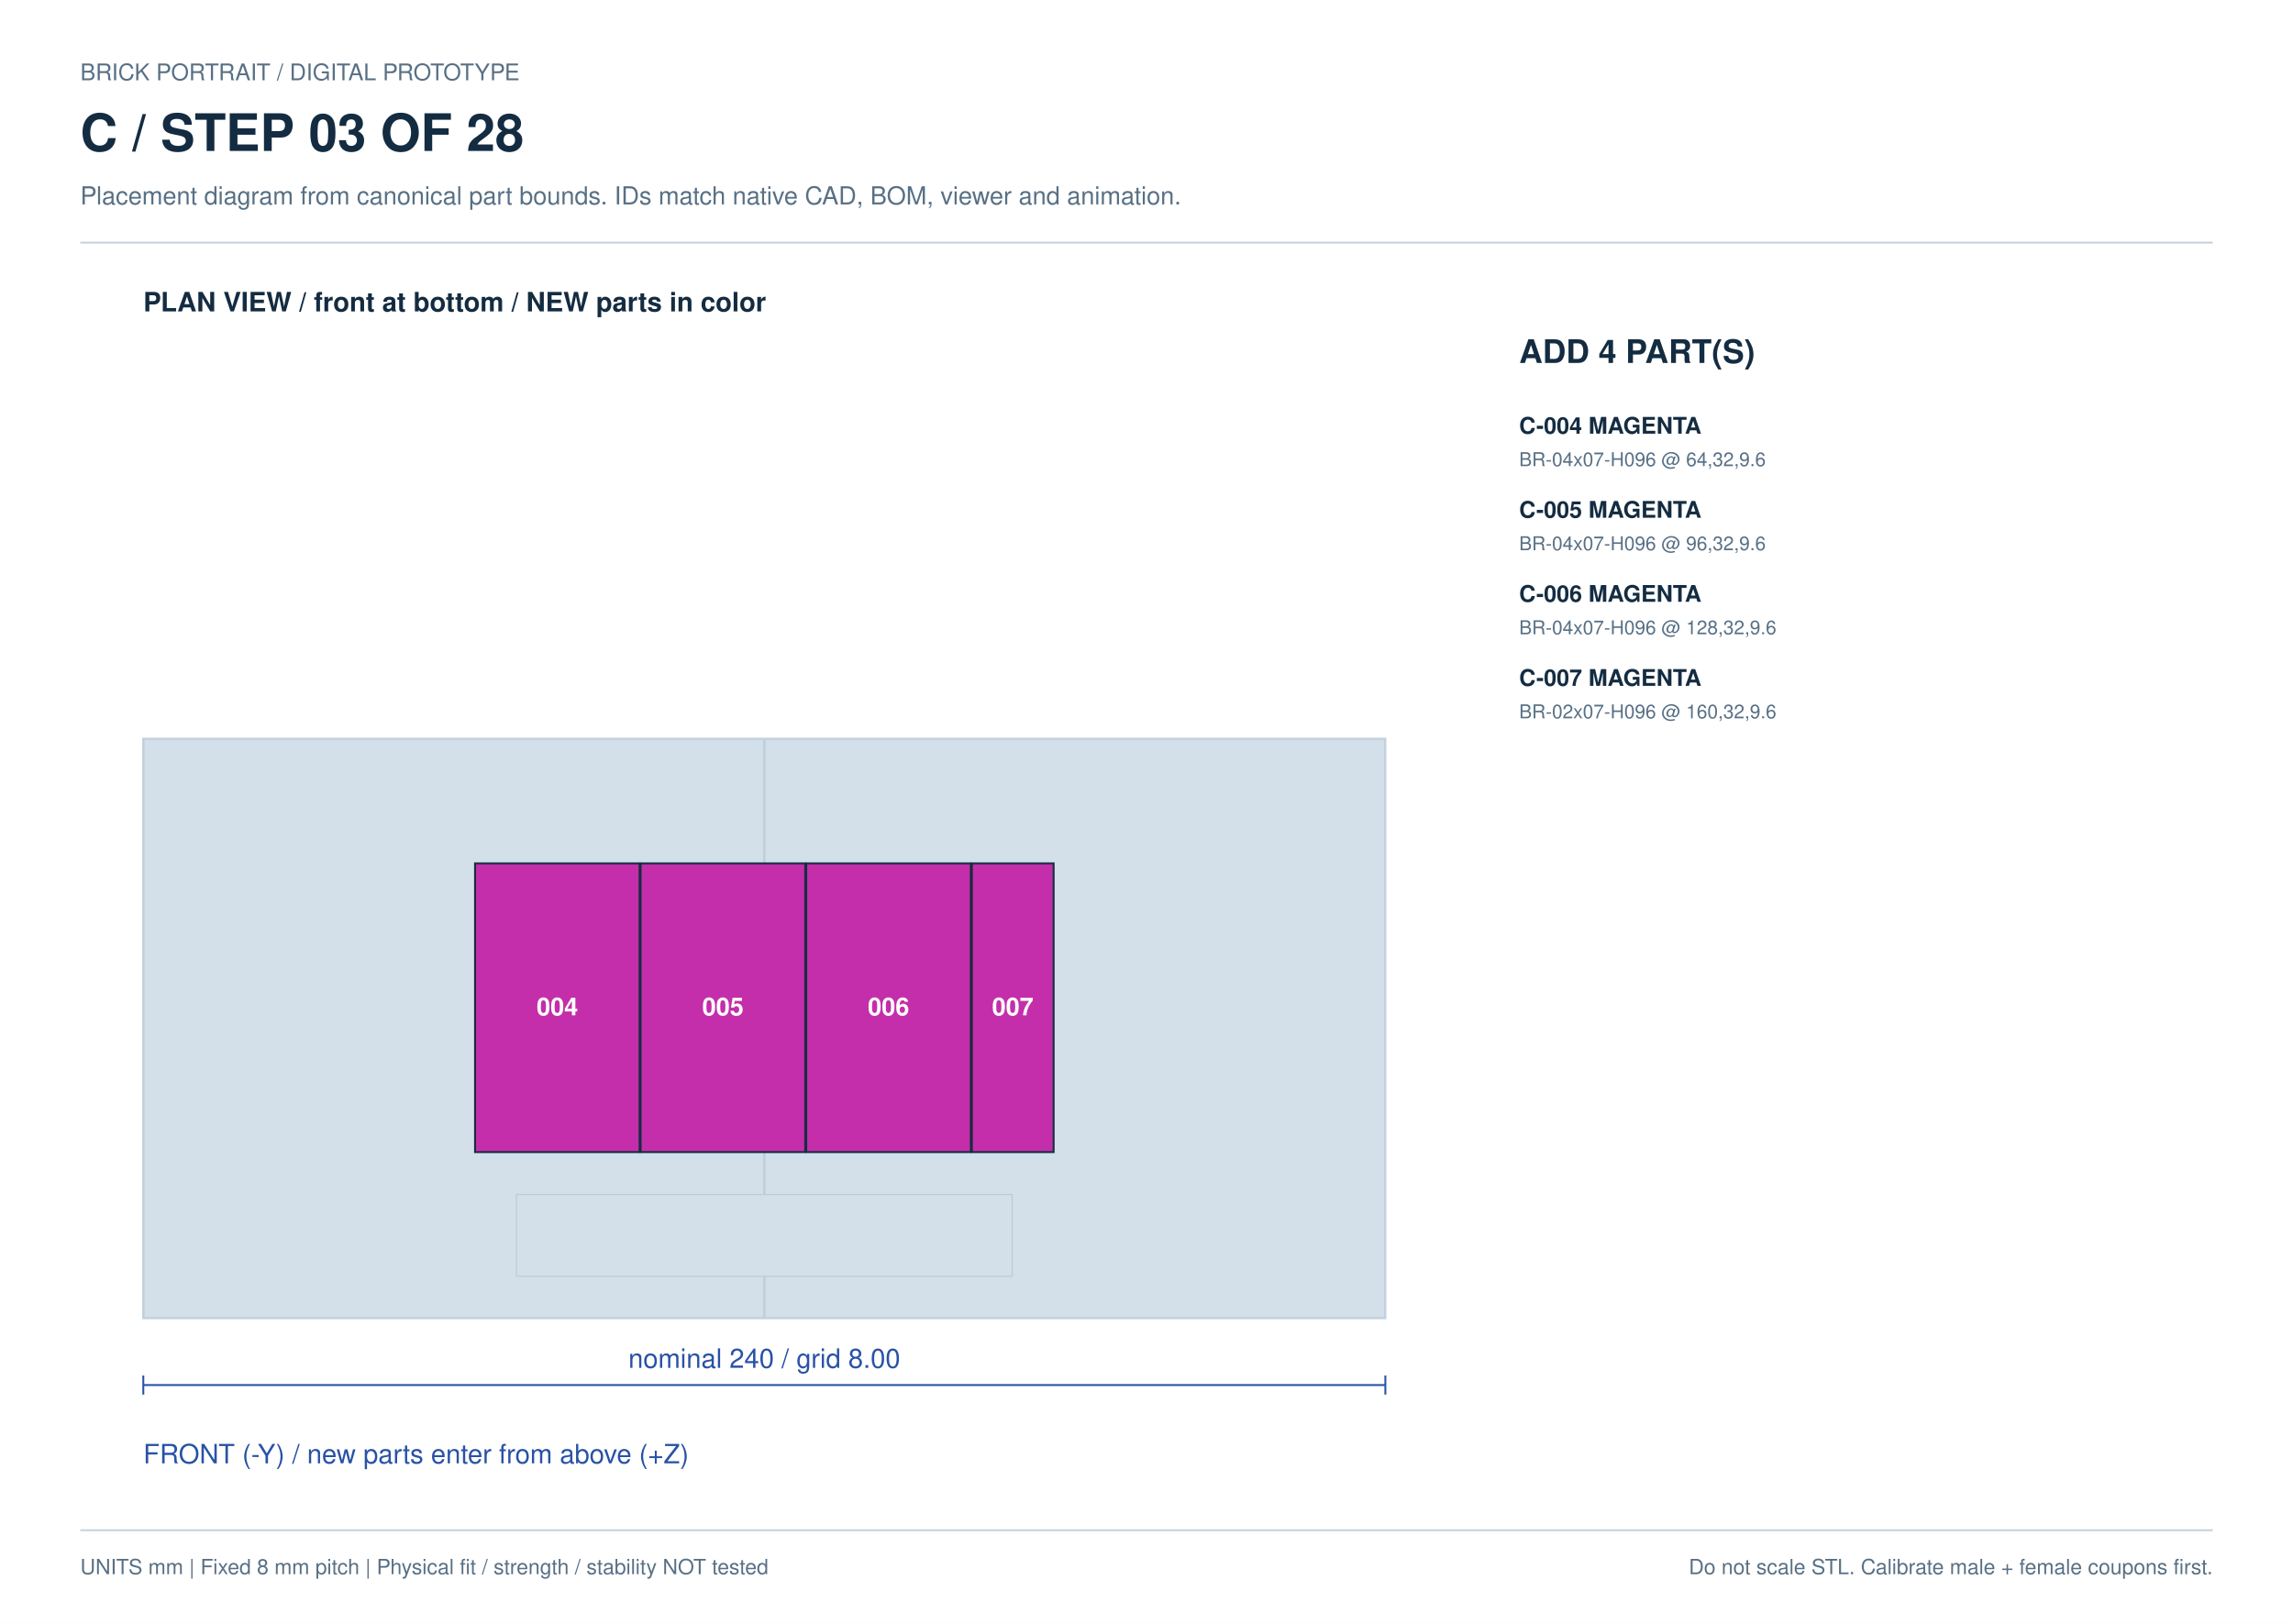
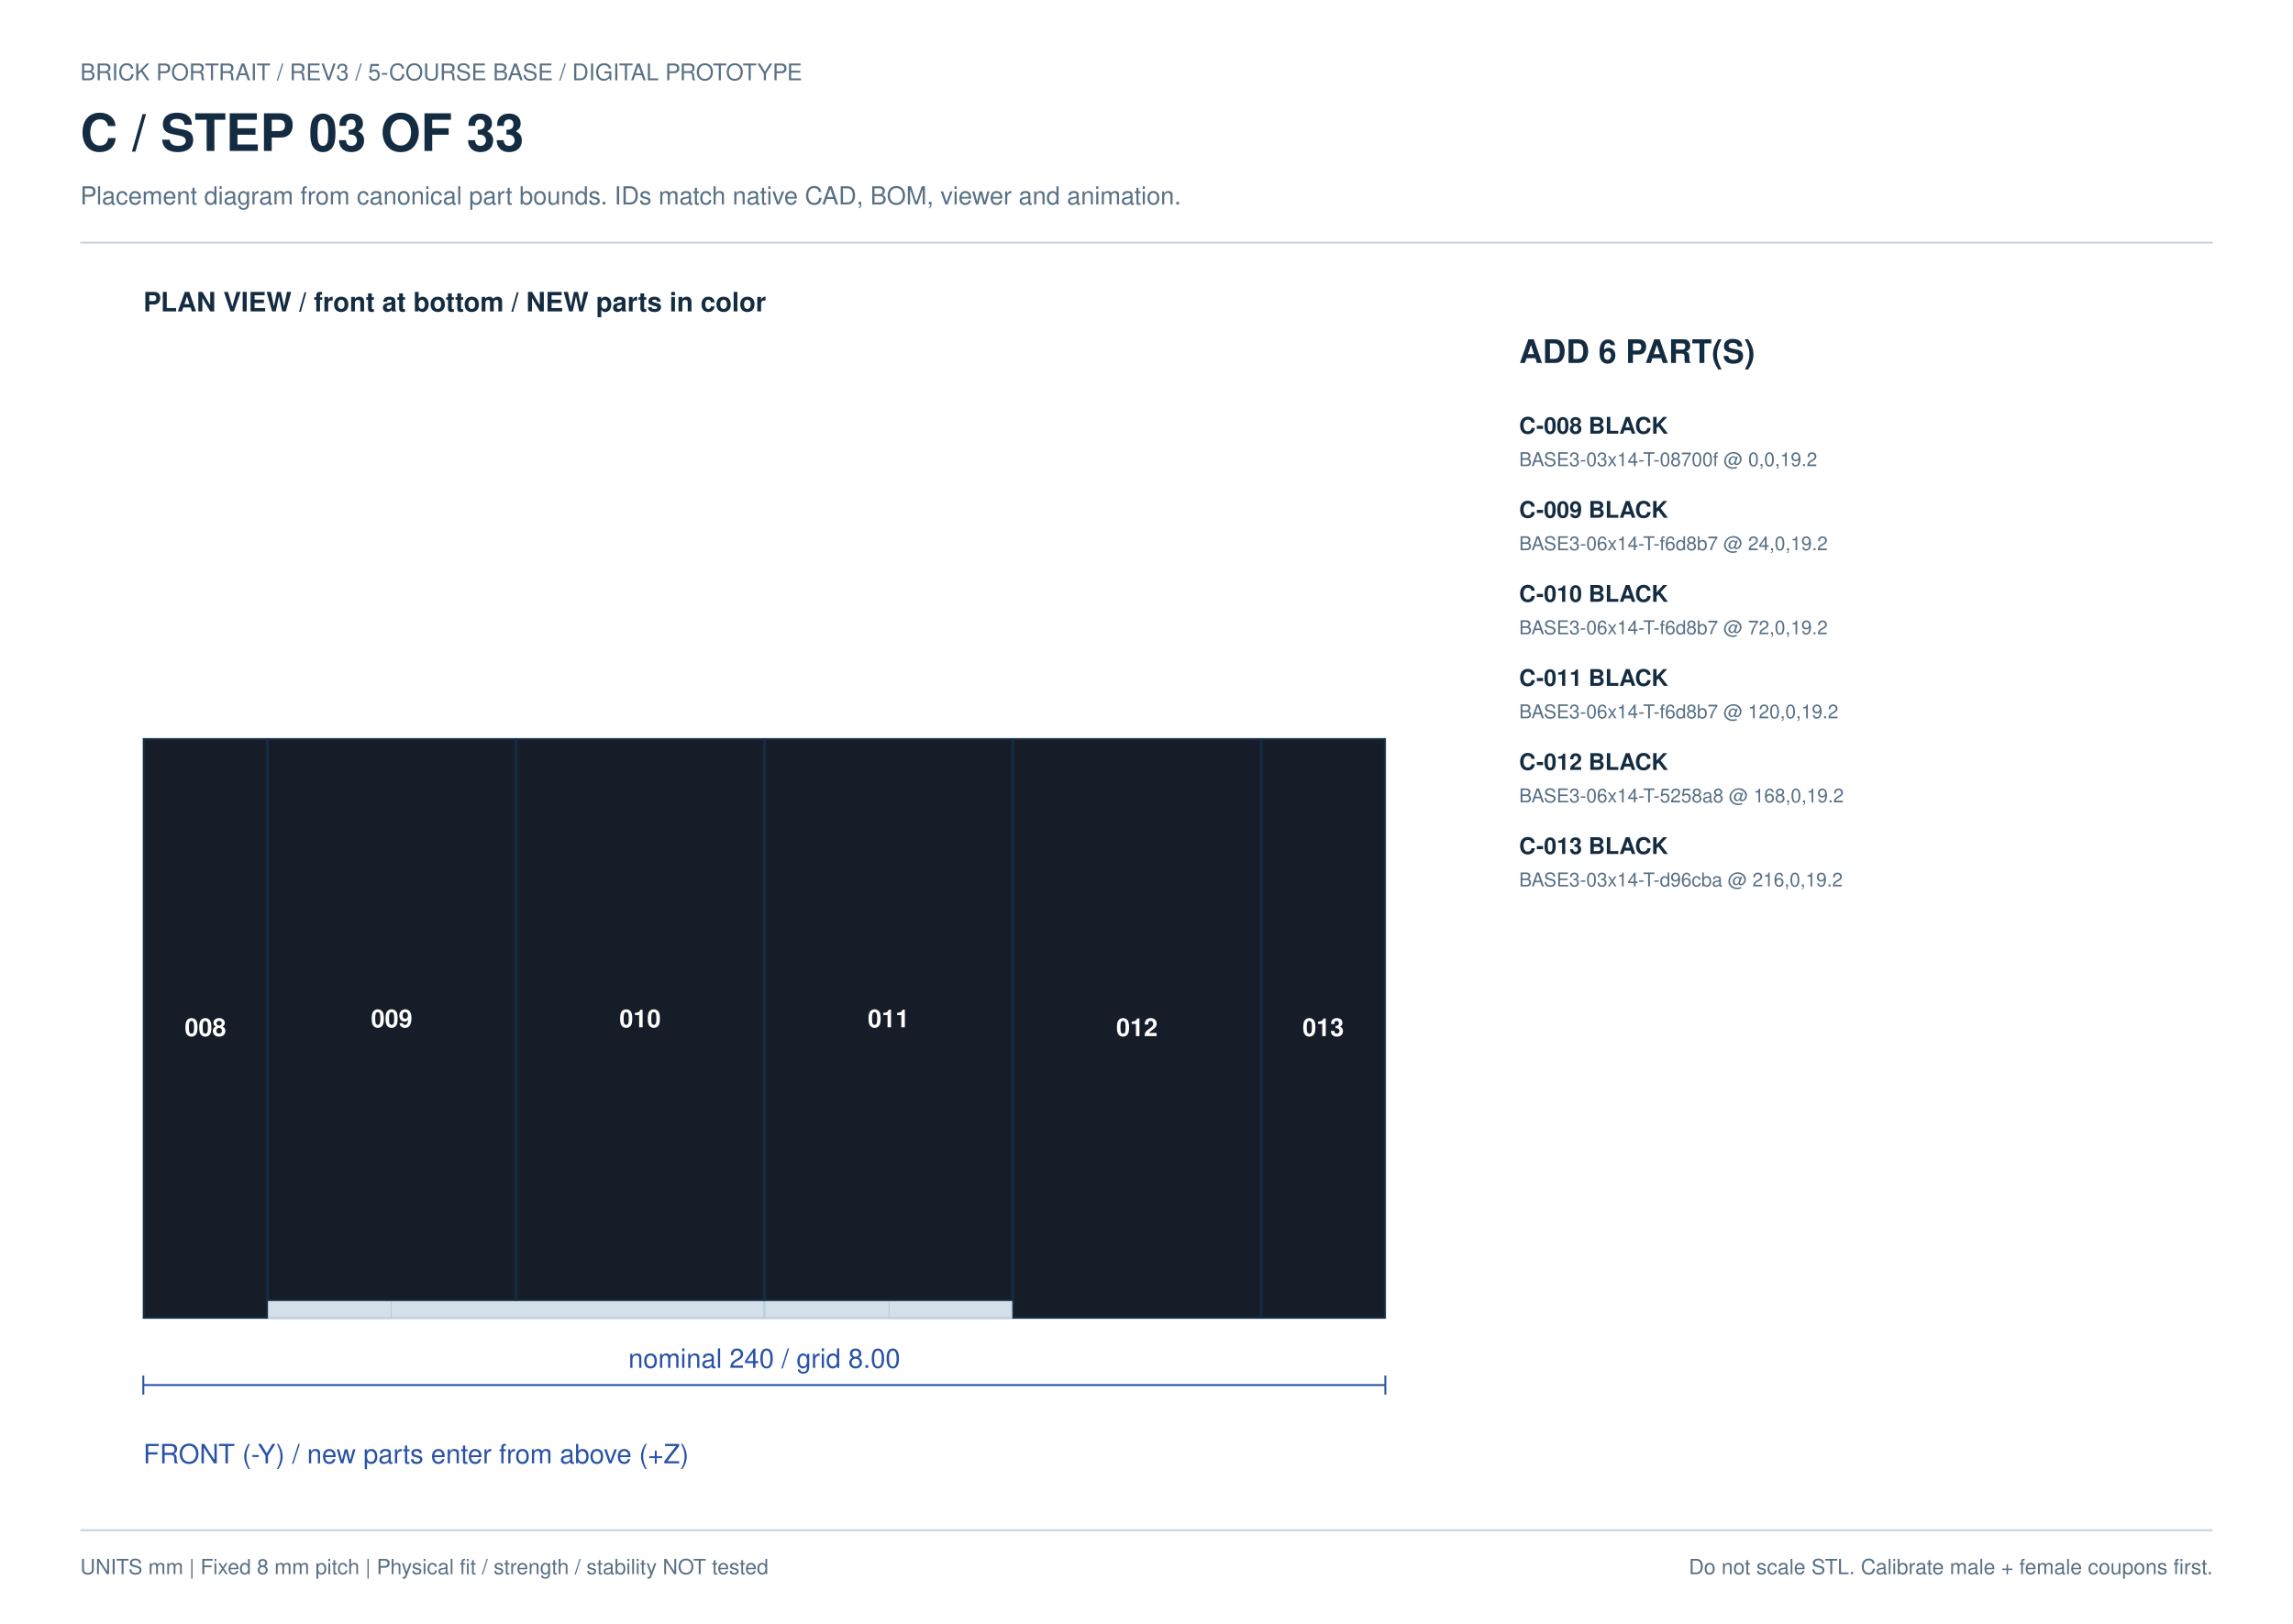
<svg xmlns="http://www.w3.org/2000/svg" width="420mm" height="297.5mm" viewBox="0 0 1200 850">
  <rect width="1200" height="850" fill="white" />
-   <text x="42" y="42" font-family="Helvetica,Arial,sans-serif" font-size="12" fill="#587085" font-weight="normal" text-anchor="start">BRICK PORTRAIT / DIGITAL PROTOTYPE</text>
-   <text x="42" y="79" font-family="Helvetica,Arial,sans-serif" font-size="27" fill="#142c41" font-weight="bold" text-anchor="start">C / STEP 03 OF 28</text>
+   <text x="42" y="42" font-family="Helvetica,Arial,sans-serif" font-size="12" fill="#587085" font-weight="normal" text-anchor="start">BRICK PORTRAIT / REV3 / 5-COURSE BASE / DIGITAL PROTOTYPE</text>
+   <text x="42" y="79" font-family="Helvetica,Arial,sans-serif" font-size="27" fill="#142c41" font-weight="bold" text-anchor="start">C / STEP 03 OF 33</text>
  <text x="42" y="107" font-family="Helvetica,Arial,sans-serif" font-size="13" fill="#587085" font-weight="normal" text-anchor="start">Placement diagram from canonical part bounds. IDs match native CAD, BOM, viewer and animation.</text>
  <line x1="42" y1="127" x2="1158" y2="127" stroke="#c5d3df" stroke-width="1" />
  <text x="75" y="163" font-family="Helvetica,Arial,sans-serif" font-size="14" fill="#142c41" font-weight="bold" text-anchor="start">PLAN VIEW / front at bottom / NEW parts in color</text>
  <rect x="75" y="386.667" width="650.0" height="303.333" fill="#edf3f8" stroke="#b7c8d6" />
  <line x1="75.0" y1="386.667" x2="75.0" y2="690" stroke="#d0dde8" stroke-width="0.5" />
  <line x1="96.667" y1="386.667" x2="96.667" y2="690" stroke="#d0dde8" stroke-width="0.5" />
  <line x1="118.333" y1="386.667" x2="118.333" y2="690" stroke="#d0dde8" stroke-width="0.5" />
  <line x1="140.0" y1="386.667" x2="140.0" y2="690" stroke="#d0dde8" stroke-width="0.5" />
  <line x1="161.667" y1="386.667" x2="161.667" y2="690" stroke="#d0dde8" stroke-width="0.5" />
  <line x1="183.333" y1="386.667" x2="183.333" y2="690" stroke="#d0dde8" stroke-width="0.5" />
  <line x1="205.0" y1="386.667" x2="205.0" y2="690" stroke="#d0dde8" stroke-width="0.5" />
  <line x1="226.667" y1="386.667" x2="226.667" y2="690" stroke="#d0dde8" stroke-width="0.5" />
  <line x1="248.333" y1="386.667" x2="248.333" y2="690" stroke="#d0dde8" stroke-width="0.5" />
  <line x1="270.0" y1="386.667" x2="270.0" y2="690" stroke="#d0dde8" stroke-width="0.5" />
  <line x1="291.667" y1="386.667" x2="291.667" y2="690" stroke="#d0dde8" stroke-width="0.5" />
  <line x1="313.333" y1="386.667" x2="313.333" y2="690" stroke="#d0dde8" stroke-width="0.5" />
  <line x1="335.0" y1="386.667" x2="335.0" y2="690" stroke="#d0dde8" stroke-width="0.5" />
  <line x1="356.667" y1="386.667" x2="356.667" y2="690" stroke="#d0dde8" stroke-width="0.5" />
  <line x1="378.333" y1="386.667" x2="378.333" y2="690" stroke="#d0dde8" stroke-width="0.5" />
  <line x1="400.0" y1="386.667" x2="400.0" y2="690" stroke="#d0dde8" stroke-width="0.5" />
  <line x1="421.667" y1="386.667" x2="421.667" y2="690" stroke="#d0dde8" stroke-width="0.5" />
  <line x1="443.333" y1="386.667" x2="443.333" y2="690" stroke="#d0dde8" stroke-width="0.5" />
  <line x1="465.0" y1="386.667" x2="465.0" y2="690" stroke="#d0dde8" stroke-width="0.5" />
  <line x1="486.667" y1="386.667" x2="486.667" y2="690" stroke="#d0dde8" stroke-width="0.5" />
  <line x1="508.333" y1="386.667" x2="508.333" y2="690" stroke="#d0dde8" stroke-width="0.5" />
  <line x1="530.0" y1="386.667" x2="530.0" y2="690" stroke="#d0dde8" stroke-width="0.5" />
  <line x1="551.667" y1="386.667" x2="551.667" y2="690" stroke="#d0dde8" stroke-width="0.5" />
  <line x1="573.333" y1="386.667" x2="573.333" y2="690" stroke="#d0dde8" stroke-width="0.5" />
  <line x1="595.0" y1="386.667" x2="595.0" y2="690" stroke="#d0dde8" stroke-width="0.5" />
  <line x1="616.667" y1="386.667" x2="616.667" y2="690" stroke="#d0dde8" stroke-width="0.5" />
  <line x1="638.333" y1="386.667" x2="638.333" y2="690" stroke="#d0dde8" stroke-width="0.5" />
  <line x1="660.0" y1="386.667" x2="660.0" y2="690" stroke="#d0dde8" stroke-width="0.5" />
  <line x1="681.667" y1="386.667" x2="681.667" y2="690" stroke="#d0dde8" stroke-width="0.5" />
  <line x1="703.333" y1="386.667" x2="703.333" y2="690" stroke="#d0dde8" stroke-width="0.5" />
  <line x1="725.0" y1="386.667" x2="725.0" y2="690" stroke="#d0dde8" stroke-width="0.5" />
  <line x1="75" y1="690.0" x2="725.0" y2="690.0" stroke="#d0dde8" stroke-width="0.5" />
  <line x1="75" y1="668.333" x2="725.0" y2="668.333" stroke="#d0dde8" stroke-width="0.5" />
  <line x1="75" y1="646.667" x2="725.0" y2="646.667" stroke="#d0dde8" stroke-width="0.5" />
  <line x1="75" y1="625.0" x2="725.0" y2="625.0" stroke="#d0dde8" stroke-width="0.5" />
  <line x1="75" y1="603.333" x2="725.0" y2="603.333" stroke="#d0dde8" stroke-width="0.5" />
  <line x1="75" y1="581.667" x2="725.0" y2="581.667" stroke="#d0dde8" stroke-width="0.5" />
  <line x1="75" y1="560.0" x2="725.0" y2="560.0" stroke="#d0dde8" stroke-width="0.5" />
  <line x1="75" y1="538.333" x2="725.0" y2="538.333" stroke="#d0dde8" stroke-width="0.5" />
  <line x1="75" y1="516.667" x2="725.0" y2="516.667" stroke="#d0dde8" stroke-width="0.5" />
  <line x1="75" y1="495.0" x2="725.0" y2="495.0" stroke="#d0dde8" stroke-width="0.5" />
  <line x1="75" y1="473.333" x2="725.0" y2="473.333" stroke="#d0dde8" stroke-width="0.5" />
  <line x1="75" y1="451.667" x2="725.0" y2="451.667" stroke="#d0dde8" stroke-width="0.5" />
  <line x1="75" y1="430.0" x2="725.0" y2="430.0" stroke="#d0dde8" stroke-width="0.5" />
  <line x1="75" y1="408.333" x2="725.0" y2="408.333" stroke="#d0dde8" stroke-width="0.5" />
  <line x1="75" y1="386.667" x2="725.0" y2="386.667" stroke="#d0dde8" stroke-width="0.5" />
  <rect x="75.271" y="386.937" width="324.458" height="302.792" fill="#d3dfe9" stroke="#b7c8d6" stroke-width="0.5" />
  <rect x="400.271" y="386.937" width="324.458" height="302.792" fill="#d3dfe9" stroke="#b7c8d6" stroke-width="0.5" />
-   <rect x="270.271" y="625.271" width="259.458" height="42.792" fill="#d3dfe9" stroke="#b7c8d6" stroke-width="0.5" />
-   <rect x="248.604" y="451.938" width="86.125" height="151.125" fill="#c42eaa" stroke="#142c41" stroke-width="1" />
-   <text x="291.667" y="531.5" font-family="Helvetica,Arial,sans-serif" font-size="13" fill="white" font-weight="bold" text-anchor="middle">004</text>
-   <rect x="335.271" y="451.938" width="86.125" height="151.125" fill="#c42eaa" stroke="#142c41" stroke-width="1" />
-   <text x="378.333" y="531.5" font-family="Helvetica,Arial,sans-serif" font-size="13" fill="white" font-weight="bold" text-anchor="middle">005</text>
-   <rect x="421.938" y="451.938" width="86.125" height="151.125" fill="#c42eaa" stroke="#142c41" stroke-width="1" />
-   <text x="465.0" y="531.5" font-family="Helvetica,Arial,sans-serif" font-size="13" fill="white" font-weight="bold" text-anchor="middle">006</text>
-   <rect x="508.604" y="451.938" width="42.792" height="151.125" fill="#c42eaa" stroke="#142c41" stroke-width="1" />
-   <text x="530.0" y="531.5" font-family="Helvetica,Arial,sans-serif" font-size="13" fill="white" font-weight="bold" text-anchor="middle">007</text>
+   <rect x="75.271" y="386.937" width="129.458" height="302.792" fill="#d3dfe9" stroke="#b7c8d6" stroke-width="0.5" />
+   <rect x="205.271" y="386.937" width="129.458" height="293.583" fill="#d3dfe9" stroke="#b7c8d6" stroke-width="0.5" />
+   <rect x="335.271" y="386.937" width="129.458" height="293.583" fill="#d3dfe9" stroke="#b7c8d6" stroke-width="0.5" />
+   <rect x="465.271" y="386.937" width="129.458" height="302.792" fill="#d3dfe9" stroke="#b7c8d6" stroke-width="0.5" />
+   <rect x="595.271" y="386.937" width="129.458" height="302.792" fill="#d3dfe9" stroke="#b7c8d6" stroke-width="0.5" />
+   <rect x="75.271" y="386.937" width="64.458" height="302.792" fill="#171d28" stroke="#142c41" stroke-width="1" />
+   <text x="107.5" y="542.333" font-family="Helvetica,Arial,sans-serif" font-size="13" fill="white" font-weight="bold" text-anchor="middle">008</text>
+   <rect x="140.271" y="386.937" width="129.458" height="293.583" fill="#171d28" stroke="#142c41" stroke-width="1" />
+   <text x="205.0" y="537.729" font-family="Helvetica,Arial,sans-serif" font-size="13" fill="white" font-weight="bold" text-anchor="middle">009</text>
+   <rect x="270.271" y="386.937" width="129.458" height="293.583" fill="#171d28" stroke="#142c41" stroke-width="1" />
+   <text x="335.0" y="537.729" font-family="Helvetica,Arial,sans-serif" font-size="13" fill="white" font-weight="bold" text-anchor="middle">010</text>
+   <rect x="400.271" y="386.937" width="129.458" height="293.583" fill="#171d28" stroke="#142c41" stroke-width="1" />
+   <text x="465.0" y="537.729" font-family="Helvetica,Arial,sans-serif" font-size="13" fill="white" font-weight="bold" text-anchor="middle">011</text>
+   <rect x="530.271" y="386.937" width="129.458" height="302.792" fill="#171d28" stroke="#142c41" stroke-width="1" />
+   <text x="595.0" y="542.333" font-family="Helvetica,Arial,sans-serif" font-size="13" fill="white" font-weight="bold" text-anchor="middle">012</text>
+   <rect x="660.271" y="386.937" width="64.458" height="302.792" fill="#171d28" stroke="#142c41" stroke-width="1" />
+   <text x="692.5" y="542.333" font-family="Helvetica,Arial,sans-serif" font-size="13" fill="white" font-weight="bold" text-anchor="middle">013</text>
  <line x1="75" y1="725" x2="725.0" y2="725" stroke="#2952a6" stroke-width="1" />
  <line x1="75" y1="720" x2="75" y2="730" stroke="#2952a6" stroke-width="1" />
  <line x1="725.0" y1="720" x2="725.0" y2="730" stroke="#2952a6" stroke-width="1" />
  <text x="400.0" y="716" font-family="Helvetica,Arial,sans-serif" font-size="14" fill="#2952a6" font-weight="normal" text-anchor="middle">nominal 240 / grid 8.00</text>
  <text x="75" y="766" font-family="Helvetica,Arial,sans-serif" font-size="14" fill="#2952a6" font-weight="normal" text-anchor="start">FRONT (-Y)  /  new parts enter from above (+Z)</text>
-   <text x="795" y="190" font-family="Helvetica,Arial,sans-serif" font-size="17" fill="#142c41" font-weight="bold" text-anchor="start">ADD 4 PART(S)</text>
-   <text x="795" y="227" font-family="Helvetica,Arial,sans-serif" font-size="12" fill="#142c41" font-weight="bold" text-anchor="start">C-004  MAGENTA</text>
-   <text x="795" y="244" font-family="Helvetica,Arial,sans-serif" font-size="10" fill="#587085" font-weight="normal" text-anchor="start">BR-04x07-H096  @ 64,32,9.6</text>
-   <text x="795" y="271" font-family="Helvetica,Arial,sans-serif" font-size="12" fill="#142c41" font-weight="bold" text-anchor="start">C-005  MAGENTA</text>
-   <text x="795" y="288" font-family="Helvetica,Arial,sans-serif" font-size="10" fill="#587085" font-weight="normal" text-anchor="start">BR-04x07-H096  @ 96,32,9.6</text>
-   <text x="795" y="315" font-family="Helvetica,Arial,sans-serif" font-size="12" fill="#142c41" font-weight="bold" text-anchor="start">C-006  MAGENTA</text>
-   <text x="795" y="332" font-family="Helvetica,Arial,sans-serif" font-size="10" fill="#587085" font-weight="normal" text-anchor="start">BR-04x07-H096  @ 128,32,9.6</text>
-   <text x="795" y="359" font-family="Helvetica,Arial,sans-serif" font-size="12" fill="#142c41" font-weight="bold" text-anchor="start">C-007  MAGENTA</text>
-   <text x="795" y="376" font-family="Helvetica,Arial,sans-serif" font-size="10" fill="#587085" font-weight="normal" text-anchor="start">BR-02x07-H096  @ 160,32,9.6</text>
+   <text x="795" y="190" font-family="Helvetica,Arial,sans-serif" font-size="17" fill="#142c41" font-weight="bold" text-anchor="start">ADD 6 PART(S)</text>
+   <text x="795" y="227" font-family="Helvetica,Arial,sans-serif" font-size="12" fill="#142c41" font-weight="bold" text-anchor="start">C-008  BLACK</text>
+   <text x="795" y="244" font-family="Helvetica,Arial,sans-serif" font-size="10" fill="#587085" font-weight="normal" text-anchor="start">BASE3-03x14-T-08700f  @ 0,0,19.2</text>
+   <text x="795" y="271" font-family="Helvetica,Arial,sans-serif" font-size="12" fill="#142c41" font-weight="bold" text-anchor="start">C-009  BLACK</text>
+   <text x="795" y="288" font-family="Helvetica,Arial,sans-serif" font-size="10" fill="#587085" font-weight="normal" text-anchor="start">BASE3-06x14-T-f6d8b7  @ 24,0,19.2</text>
+   <text x="795" y="315" font-family="Helvetica,Arial,sans-serif" font-size="12" fill="#142c41" font-weight="bold" text-anchor="start">C-010  BLACK</text>
+   <text x="795" y="332" font-family="Helvetica,Arial,sans-serif" font-size="10" fill="#587085" font-weight="normal" text-anchor="start">BASE3-06x14-T-f6d8b7  @ 72,0,19.2</text>
+   <text x="795" y="359" font-family="Helvetica,Arial,sans-serif" font-size="12" fill="#142c41" font-weight="bold" text-anchor="start">C-011  BLACK</text>
+   <text x="795" y="376" font-family="Helvetica,Arial,sans-serif" font-size="10" fill="#587085" font-weight="normal" text-anchor="start">BASE3-06x14-T-f6d8b7  @ 120,0,19.2</text>
+   <text x="795" y="403" font-family="Helvetica,Arial,sans-serif" font-size="12" fill="#142c41" font-weight="bold" text-anchor="start">C-012  BLACK</text>
+   <text x="795" y="420" font-family="Helvetica,Arial,sans-serif" font-size="10" fill="#587085" font-weight="normal" text-anchor="start">BASE3-06x14-T-5258a8  @ 168,0,19.2</text>
+   <text x="795" y="447" font-family="Helvetica,Arial,sans-serif" font-size="12" fill="#142c41" font-weight="bold" text-anchor="start">C-013  BLACK</text>
+   <text x="795" y="464" font-family="Helvetica,Arial,sans-serif" font-size="10" fill="#587085" font-weight="normal" text-anchor="start">BASE3-03x14-T-d96cba  @ 216,0,19.2</text>
  <line x1="42" y1="801" x2="1158" y2="801" stroke="#c5d3df" stroke-width="1" />
  <text x="42" y="824" font-family="Helvetica,Arial,sans-serif" font-size="11" fill="#587085" font-weight="normal" text-anchor="start">UNITS mm | Fixed 8 mm pitch | Physical fit / strength / stability NOT tested</text>
  <text x="1158" y="824" font-family="Helvetica,Arial,sans-serif" font-size="11" fill="#587085" font-weight="normal" text-anchor="end">Do not scale STL. Calibrate male + female coupons first.</text>
</svg>
